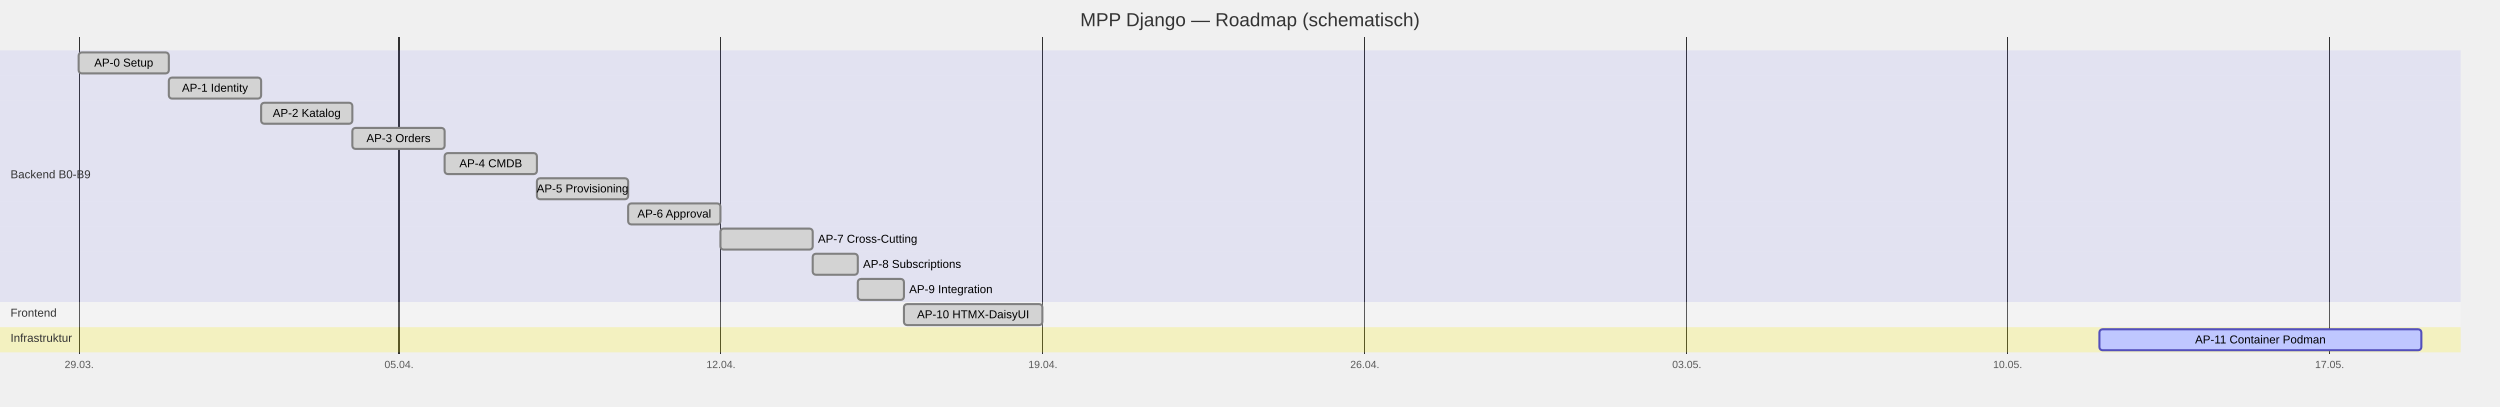
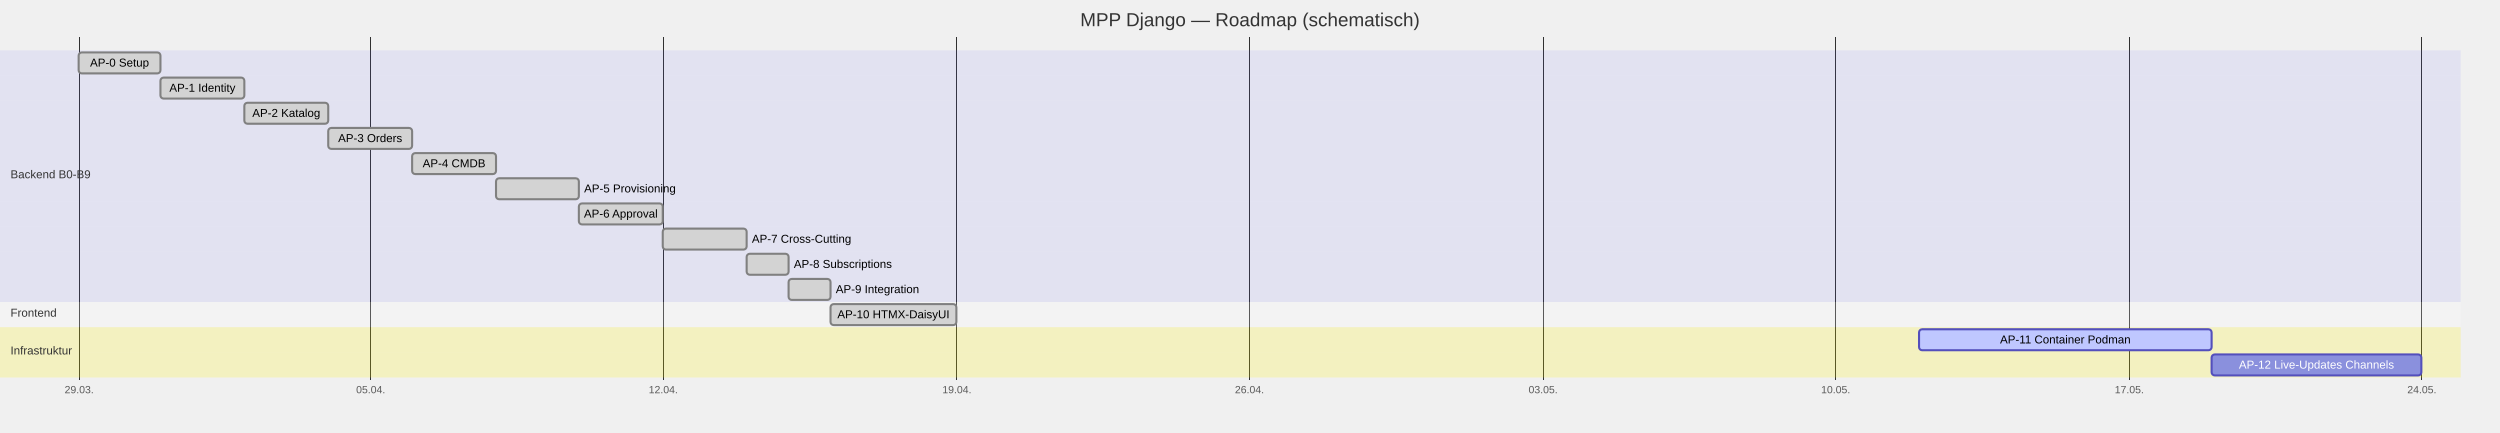
- <svg xmlns="http://www.w3.org/2000/svg" id="my-svg" width="2384" viewBox="0 0 2384 388" style="max-width: 2384px; background-color: transparent;" role="graphics-document document" aria-roledescription="gantt">
+ <svg xmlns="http://www.w3.org/2000/svg" id="my-svg" width="2384" viewBox="0 0 2384 412" style="max-width: 2384px; background-color: transparent;" role="graphics-document document" aria-roledescription="gantt">
  <style>#my-svg{font-family:"trebuchet ms",verdana,arial,sans-serif;font-size:16px;fill:#333;}@keyframes edge-animation-frame{from{stroke-dashoffset:0;}}@keyframes dash{to{stroke-dashoffset:0;}}#my-svg .edge-animation-slow{stroke-dasharray:9,5!important;stroke-dashoffset:900;animation:dash 50s linear infinite;stroke-linecap:round;}#my-svg .edge-animation-fast{stroke-dasharray:9,5!important;stroke-dashoffset:900;animation:dash 20s linear infinite;stroke-linecap:round;}#my-svg .error-icon{fill:#552222;}#my-svg .error-text{fill:#552222;stroke:#552222;}#my-svg .edge-thickness-normal{stroke-width:1px;}#my-svg .edge-thickness-thick{stroke-width:3.5px;}#my-svg .edge-pattern-solid{stroke-dasharray:0;}#my-svg .edge-thickness-invisible{stroke-width:0;fill:none;}#my-svg .edge-pattern-dashed{stroke-dasharray:3;}#my-svg .edge-pattern-dotted{stroke-dasharray:2;}#my-svg .marker{fill:#333333;stroke:#333333;}#my-svg .marker.cross{stroke:#333333;}#my-svg svg{font-family:"trebuchet ms",verdana,arial,sans-serif;font-size:16px;}#my-svg p{margin:0;}#my-svg .mermaid-main-font{font-family:"trebuchet ms",verdana,arial,sans-serif;}#my-svg .exclude-range{fill:#eeeeee;}#my-svg .section{stroke:none;opacity:0.2;}#my-svg .section0{fill:rgba(102, 102, 255, 0.49);}#my-svg .section2{fill:#fff400;}#my-svg .section1,#my-svg .section3{fill:white;opacity:0.2;}#my-svg .sectionTitle0{fill:#333;}#my-svg .sectionTitle1{fill:#333;}#my-svg .sectionTitle2{fill:#333;}#my-svg .sectionTitle3{fill:#333;}#my-svg .sectionTitle{text-anchor:start;font-family:"trebuchet ms",verdana,arial,sans-serif;}#my-svg .grid .tick{stroke:lightgrey;opacity:0.8;shape-rendering:crispEdges;}#my-svg .grid .tick text{font-family:"trebuchet ms",verdana,arial,sans-serif;fill:#333;}#my-svg .grid path{stroke-width:0;}#my-svg .today{fill:none;stroke:red;stroke-width:2px;}#my-svg .task{stroke-width:2;}#my-svg .taskText{text-anchor:middle;font-family:"trebuchet ms",verdana,arial,sans-serif;}#my-svg .taskTextOutsideRight{fill:black;text-anchor:start;font-family:"trebuchet ms",verdana,arial,sans-serif;}#my-svg .taskTextOutsideLeft{fill:black;text-anchor:end;}#my-svg .task.clickable{cursor:pointer;}#my-svg .taskText.clickable{cursor:pointer;fill:#003163!important;font-weight:bold;}#my-svg .taskTextOutsideLeft.clickable{cursor:pointer;fill:#003163!important;font-weight:bold;}#my-svg .taskTextOutsideRight.clickable{cursor:pointer;fill:#003163!important;font-weight:bold;}#my-svg .taskText0,#my-svg .taskText1,#my-svg .taskText2,#my-svg .taskText3{fill:white;}#my-svg .task0,#my-svg .task1,#my-svg .task2,#my-svg .task3{fill:#8a90dd;stroke:#534fbc;}#my-svg .taskTextOutside0,#my-svg .taskTextOutside2{fill:black;}#my-svg .taskTextOutside1,#my-svg .taskTextOutside3{fill:black;}#my-svg .active0,#my-svg .active1,#my-svg .active2,#my-svg .active3{fill:#bfc7ff;stroke:#534fbc;}#my-svg .activeText0,#my-svg .activeText1,#my-svg .activeText2,#my-svg .activeText3{fill:black!important;}#my-svg .done0,#my-svg .done1,#my-svg .done2,#my-svg .done3{stroke:grey;fill:lightgrey;stroke-width:2;}#my-svg .doneText0,#my-svg .doneText1,#my-svg .doneText2,#my-svg .doneText3{fill:black!important;}#my-svg .doneText0.taskTextOutsideLeft,#my-svg .doneText0.taskTextOutsideRight,#my-svg .doneText1.taskTextOutsideLeft,#my-svg .doneText1.taskTextOutsideRight,#my-svg .doneText2.taskTextOutsideLeft,#my-svg .doneText2.taskTextOutsideRight,#my-svg .doneText3.taskTextOutsideLeft,#my-svg .doneText3.taskTextOutsideRight{fill:black!important;}#my-svg .crit0,#my-svg .crit1,#my-svg .crit2,#my-svg .crit3{stroke:#ff8888;fill:red;stroke-width:2;}#my-svg .activeCrit0,#my-svg .activeCrit1,#my-svg .activeCrit2,#my-svg .activeCrit3{stroke:#ff8888;fill:#bfc7ff;stroke-width:2;}#my-svg .doneCrit0,#my-svg .doneCrit1,#my-svg .doneCrit2,#my-svg .doneCrit3{stroke:#ff8888;fill:lightgrey;stroke-width:2;cursor:pointer;shape-rendering:crispEdges;}#my-svg .milestone{transform:rotate(45deg) scale(0.8,0.8);}#my-svg .milestoneText{font-style:italic;}#my-svg .doneCritText0,#my-svg .doneCritText1,#my-svg .doneCritText2,#my-svg .doneCritText3{fill:black!important;}#my-svg .doneCritText0.taskTextOutsideLeft,#my-svg .doneCritText0.taskTextOutsideRight,#my-svg .doneCritText1.taskTextOutsideLeft,#my-svg .doneCritText1.taskTextOutsideRight,#my-svg .doneCritText2.taskTextOutsideLeft,#my-svg .doneCritText2.taskTextOutsideRight,#my-svg .doneCritText3.taskTextOutsideLeft,#my-svg .doneCritText3.taskTextOutsideRight{fill:black!important;}#my-svg .vert{stroke:navy;}#my-svg .vertText{font-size:15px;text-anchor:middle;fill:navy!important;}#my-svg .activeCritText0,#my-svg .activeCritText1,#my-svg .activeCritText2,#my-svg .activeCritText3{fill:black!important;}#my-svg .titleText{text-anchor:middle;font-size:18px;fill:#333;font-family:"trebuchet ms",verdana,arial,sans-serif;}#my-svg .node .neo-node{stroke:#9370DB;}#my-svg [data-look="neo"].node rect,#my-svg [data-look="neo"].cluster rect,#my-svg [data-look="neo"].node polygon{stroke:#9370DB;filter:drop-shadow(1px 2px 2px rgba(185, 185, 185, 1));}#my-svg [data-look="neo"].node path{stroke:#9370DB;stroke-width:1px;}#my-svg [data-look="neo"].node .outer-path{filter:drop-shadow(1px 2px 2px rgba(185, 185, 185, 1));}#my-svg [data-look="neo"].node .neo-line path{stroke:#9370DB;filter:none;}#my-svg [data-look="neo"].node circle{stroke:#9370DB;filter:drop-shadow(1px 2px 2px rgba(185, 185, 185, 1));}#my-svg [data-look="neo"].node circle .state-start{fill:#000000;}#my-svg [data-look="neo"].icon-shape .icon{fill:#9370DB;filter:drop-shadow(1px 2px 2px rgba(185, 185, 185, 1));}#my-svg [data-look="neo"].icon-shape .icon-neo path{stroke:#9370DB;filter:drop-shadow(1px 2px 2px rgba(185, 185, 185, 1));}#my-svg :root{--mermaid-font-family:"trebuchet ms",verdana,arial,sans-serif;}</style>
  <g />
-   <g class="grid" transform="translate(75, 338)" fill="none" font-size="10" font-family="sans-serif" text-anchor="middle">
-     <path class="domain" stroke="currentColor" d="M0.5,-303V0.5H2234.5V-303" />
+   <g class="grid" transform="translate(75, 362)" fill="none" font-size="10" font-family="sans-serif" text-anchor="middle">
+     <path class="domain" stroke="currentColor" d="M0.5,-327V0.5H2234.5V-327" />
    <g class="tick" opacity="1" transform="translate(0.5,0)">
-       <line stroke="currentColor" y2="-303" />
+       <line stroke="currentColor" y2="-327" />
      <text fill="#000" y="3" dy="1em" stroke="none" font-size="10" style="text-anchor: middle;">29.03.</text>
    </g>
-     <g class="tick" opacity="1" transform="translate(305.5,0)">
-       <line stroke="currentColor" y2="-303" />
+     <g class="tick" opacity="1" transform="translate(278.5,0)">
+       <line stroke="currentColor" y2="-327" />
      <text fill="#000" y="3" dy="1em" stroke="none" font-size="10" style="text-anchor: middle;">05.04.</text>
    </g>
-     <g class="tick" opacity="1" transform="translate(612.5,0)">
-       <line stroke="currentColor" y2="-303" />
+     <g class="tick" opacity="1" transform="translate(557.5,0)">
+       <line stroke="currentColor" y2="-327" />
      <text fill="#000" y="3" dy="1em" stroke="none" font-size="10" style="text-anchor: middle;">12.04.</text>
    </g>
-     <g class="tick" opacity="1" transform="translate(919.5,0)">
-       <line stroke="currentColor" y2="-303" />
+     <g class="tick" opacity="1" transform="translate(837.5,0)">
+       <line stroke="currentColor" y2="-327" />
      <text fill="#000" y="3" dy="1em" stroke="none" font-size="10" style="text-anchor: middle;">19.04.</text>
    </g>
-     <g class="tick" opacity="1" transform="translate(1226.5,0)">
-       <line stroke="currentColor" y2="-303" />
+     <g class="tick" opacity="1" transform="translate(1116.5,0)">
+       <line stroke="currentColor" y2="-327" />
      <text fill="#000" y="3" dy="1em" stroke="none" font-size="10" style="text-anchor: middle;">26.04.</text>
    </g>
-     <g class="tick" opacity="1" transform="translate(1533.5,0)">
-       <line stroke="currentColor" y2="-303" />
+     <g class="tick" opacity="1" transform="translate(1396.5,0)">
+       <line stroke="currentColor" y2="-327" />
      <text fill="#000" y="3" dy="1em" stroke="none" font-size="10" style="text-anchor: middle;">03.05.</text>
    </g>
-     <g class="tick" opacity="1" transform="translate(1839.5,0)">
-       <line stroke="currentColor" y2="-303" />
+     <g class="tick" opacity="1" transform="translate(1675.5,0)">
+       <line stroke="currentColor" y2="-327" />
      <text fill="#000" y="3" dy="1em" stroke="none" font-size="10" style="text-anchor: middle;">10.05.</text>
    </g>
-     <g class="tick" opacity="1" transform="translate(2146.5,0)">
-       <line stroke="currentColor" y2="-303" />
+     <g class="tick" opacity="1" transform="translate(1955.5,0)">
+       <line stroke="currentColor" y2="-327" />
      <text fill="#000" y="3" dy="1em" stroke="none" font-size="10" style="text-anchor: middle;">17.05.</text>
+     </g>
+     <g class="tick" opacity="1" transform="translate(2234.5,0)">
+       <line stroke="currentColor" y2="-327" />
+       <text fill="#000" y="3" dy="1em" stroke="none" font-size="10" style="text-anchor: middle;">24.05.</text>
    </g>
  </g>
  <g>
    <rect x="0" y="48" width="2346.5" height="24" class="section section0" />
    <rect x="0" y="72" width="2346.5" height="24" class="section section0" />
    <rect x="0" y="96" width="2346.5" height="24" class="section section0" />
    <rect x="0" y="120" width="2346.5" height="24" class="section section0" />
    <rect x="0" y="144" width="2346.5" height="24" class="section section0" />
    <rect x="0" y="168" width="2346.5" height="24" class="section section0" />
    <rect x="0" y="192" width="2346.5" height="24" class="section section0" />
    <rect x="0" y="216" width="2346.5" height="24" class="section section0" />
    <rect x="0" y="240" width="2346.5" height="24" class="section section0" />
    <rect x="0" y="264" width="2346.5" height="24" class="section section0" />
    <rect x="0" y="288" width="2346.5" height="24" class="section section1" />
    <rect x="0" y="312" width="2346.5" height="24" class="section section2" />
+     <rect x="0" y="336" width="2346.5" height="24" class="section section2" />
  </g>
  <g>
-     <rect id="my-svg-a0" rx="3" ry="3" x="75" y="50" width="86" height="20" transform-origin="118px 60px" class="task done0" />
-     <rect id="my-svg-a1" rx="3" ry="3" x="161" y="74" width="88" height="20" transform-origin="205px 84px" class="task done0" />
-     <rect id="my-svg-a2" rx="3" ry="3" x="249" y="98" width="87" height="20" transform-origin="292.5px 108px" class="task done0" />
-     <rect id="my-svg-a3" rx="3" ry="3" x="336" y="122" width="88" height="20" transform-origin="380px 132px" class="task done0" />
-     <rect id="my-svg-a4" rx="3" ry="3" x="424" y="146" width="88" height="20" transform-origin="468px 156px" class="task done0" />
-     <rect id="my-svg-a5" rx="3" ry="3" x="512" y="170" width="87" height="20" transform-origin="555.5px 180px" class="task done0" />
-     <rect id="my-svg-a6" rx="3" ry="3" x="599" y="194" width="88" height="20" transform-origin="643px 204px" class="task done0" />
-     <rect id="my-svg-a7" rx="3" ry="3" x="687" y="218" width="88" height="20" transform-origin="731px 228px" class="task done0" />
-     <rect id="my-svg-a8" rx="3" ry="3" x="775" y="242" width="43" height="20" transform-origin="796.5px 252px" class="task done0" />
-     <rect id="my-svg-a9" rx="3" ry="3" x="818" y="266" width="44" height="20" transform-origin="840px 276px" class="task done0" />
-     <rect id="my-svg-a10" rx="3" ry="3" x="862" y="290" width="132" height="20" transform-origin="928px 300px" class="task done1" />
-     <rect id="my-svg-a11" rx="3" ry="3" x="2002" y="314" width="307" height="20" transform-origin="2155.5px 324px" class="task active2" />
-     <text id="my-svg-a0-text" font-size="11" x="118" y="63.5" class="taskText taskText0  doneText0 width-53.546875">AP-0 Setup            </text>
-     <text id="my-svg-a1-text" font-size="11" x="205" y="87.5" class="taskText taskText0  doneText0 width-64.802734375">AP-1 Identity         </text>
-     <text id="my-svg-a2-text" font-size="11" x="292.5" y="111.5" class="taskText taskText0  doneText0 width-63.14306640625">AP-2 Katalog          </text>
-     <text id="my-svg-a3-text" font-size="11" x="380" y="135.5" class="taskText taskText0  doneText0 width-58.83447265625">AP-3 Orders           </text>
-     <text id="my-svg-a4-text" font-size="11" x="468" y="159.5" class="taskText taskText0  doneText0 width-53.109375">AP-4 CMDB             </text>
-     <text id="my-svg-a5-text" font-size="11" x="555.5" y="183.5" class="taskText taskText0  doneText0 width-84.71337890625">AP-5 Provisioning     </text>
-     <text id="my-svg-a6-text" font-size="11" x="643" y="207.5" class="taskText taskText0  doneText0 width-68.484375">AP-6 Approval         </text>
-     <text id="my-svg-a7-text" font-size="11" x="780" y="231.5" class="taskTextOutsideRight taskTextOutside0  doneText0 width-91.9052734375">AP-7 Cross-Cutting    </text>
-     <text id="my-svg-a8-text" font-size="11" x="823" y="255.5" class="taskTextOutsideRight taskTextOutside0  doneText0 width-91.0234375">AP-8 Subscriptions    </text>
-     <text id="my-svg-a9-text" font-size="11" x="867" y="279.5" class="taskTextOutsideRight taskTextOutside0  doneText0 width-80.171875">AP-9 Integration      </text>
-     <text id="my-svg-a10-text" font-size="11" x="928" y="303.5" class="taskText taskText1  doneText1 width-98.796875">AP-10 HTMX-DaisyUI    </text>
-     <text id="my-svg-a11-text" font-size="11" x="2155.5" y="327.5" class="taskText taskText2 activeText2 width-121.453125">AP-11 Container Podman </text>
+     <rect id="my-svg-a0" rx="3" ry="3" x="75" y="50" width="78" height="20" transform-origin="114px 60px" class="task done0" />
+     <rect id="my-svg-a1" rx="3" ry="3" x="153" y="74" width="80" height="20" transform-origin="193px 84px" class="task done0" />
+     <rect id="my-svg-a2" rx="3" ry="3" x="233" y="98" width="80" height="20" transform-origin="273px 108px" class="task done0" />
+     <rect id="my-svg-a3" rx="3" ry="3" x="313" y="122" width="80" height="20" transform-origin="353px 132px" class="task done0" />
+     <rect id="my-svg-a4" rx="3" ry="3" x="393" y="146" width="80" height="20" transform-origin="433px 156px" class="task done0" />
+     <rect id="my-svg-a5" rx="3" ry="3" x="473" y="170" width="79" height="20" transform-origin="512.5px 180px" class="task done0" />
+     <rect id="my-svg-a6" rx="3" ry="3" x="552" y="194" width="80" height="20" transform-origin="592px 204px" class="task done0" />
+     <rect id="my-svg-a7" rx="3" ry="3" x="632" y="218" width="80" height="20" transform-origin="672px 228px" class="task done0" />
+     <rect id="my-svg-a8" rx="3" ry="3" x="712" y="242" width="40" height="20" transform-origin="732px 252px" class="task done0" />
+     <rect id="my-svg-a9" rx="3" ry="3" x="752" y="266" width="40" height="20" transform-origin="772px 276px" class="task done0" />
+     <rect id="my-svg-a10" rx="3" ry="3" x="792" y="290" width="120" height="20" transform-origin="852px 300px" class="task done1" />
+     <rect id="my-svg-a11" rx="3" ry="3" x="1830" y="314" width="279" height="20" transform-origin="1969.5px 324px" class="task active2" />
+     <rect id="my-svg-a12" rx="3" ry="3" x="2109" y="338" width="200" height="20" transform-origin="2209px 348px" class="task task2" />
+     <text id="my-svg-a0-text" font-size="11" x="114" y="63.5" class="taskText taskText0  doneText0 width-53.546875">AP-0 Setup            </text>
+     <text id="my-svg-a1-text" font-size="11" x="193" y="87.5" class="taskText taskText0  doneText0 width-64.802734375">AP-1 Identity         </text>
+     <text id="my-svg-a2-text" font-size="11" x="273" y="111.5" class="taskText taskText0  doneText0 width-63.14306640625">AP-2 Katalog          </text>
+     <text id="my-svg-a3-text" font-size="11" x="353" y="135.5" class="taskText taskText0  doneText0 width-58.83447265625">AP-3 Orders           </text>
+     <text id="my-svg-a4-text" font-size="11" x="433" y="159.5" class="taskText taskText0  doneText0 width-53.109375">AP-4 CMDB             </text>
+     <text id="my-svg-a5-text" font-size="11" x="557" y="183.5" class="taskTextOutsideRight taskTextOutside0  doneText0 width-84.71337890625">AP-5 Provisioning     </text>
+     <text id="my-svg-a6-text" font-size="11" x="592" y="207.5" class="taskText taskText0  doneText0 width-68.484375">AP-6 Approval         </text>
+     <text id="my-svg-a7-text" font-size="11" x="717" y="231.5" class="taskTextOutsideRight taskTextOutside0  doneText0 width-91.9052734375">AP-7 Cross-Cutting    </text>
+     <text id="my-svg-a8-text" font-size="11" x="757" y="255.5" class="taskTextOutsideRight taskTextOutside0  doneText0 width-91.0234375">AP-8 Subscriptions    </text>
+     <text id="my-svg-a9-text" font-size="11" x="797" y="279.5" class="taskTextOutsideRight taskTextOutside0  doneText0 width-80.171875">AP-9 Integration      </text>
+     <text id="my-svg-a10-text" font-size="11" x="852" y="303.5" class="taskText taskText1  doneText1 width-98.796875">AP-10 HTMX-DaisyUI    </text>
+     <text id="my-svg-a11-text" font-size="11" x="1969.5" y="327.5" class="taskText taskText2 activeText2 width-121.453125">AP-11 Container Podman </text>
+     <text id="my-svg-a12-text" font-size="11" x="2209" y="351.5" class="taskText taskText2  width-143.57421875">AP-12 Live-Updates Channels </text>
  </g>
  <g>
    <text dy="0em" x="10" y="170" font-size="11" class="sectionTitle sectionTitle0">
      <tspan alignment-baseline="central" x="10">Backend B0-B9</tspan>
    </text>
    <text dy="0em" x="10" y="302" font-size="11" class="sectionTitle sectionTitle1">
      <tspan alignment-baseline="central" x="10">Frontend</tspan>
    </text>
-     <text dy="0em" x="10" y="326" font-size="11" class="sectionTitle sectionTitle2">
+     <text dy="0em" x="10" y="338" font-size="11" class="sectionTitle sectionTitle2">
      <tspan alignment-baseline="central" x="10">Infrastruktur</tspan>
    </text>
  </g>
  <g class="today">
-     <line x1="4126" x2="4126" y1="25" y2="363" class="today" />
+     <line x1="3907" x2="3907" y1="25" y2="387" class="today" />
  </g>
  <text x="1192" y="25" class="titleText">MPP Django — Roadmap (schematisch)</text>
</svg>
